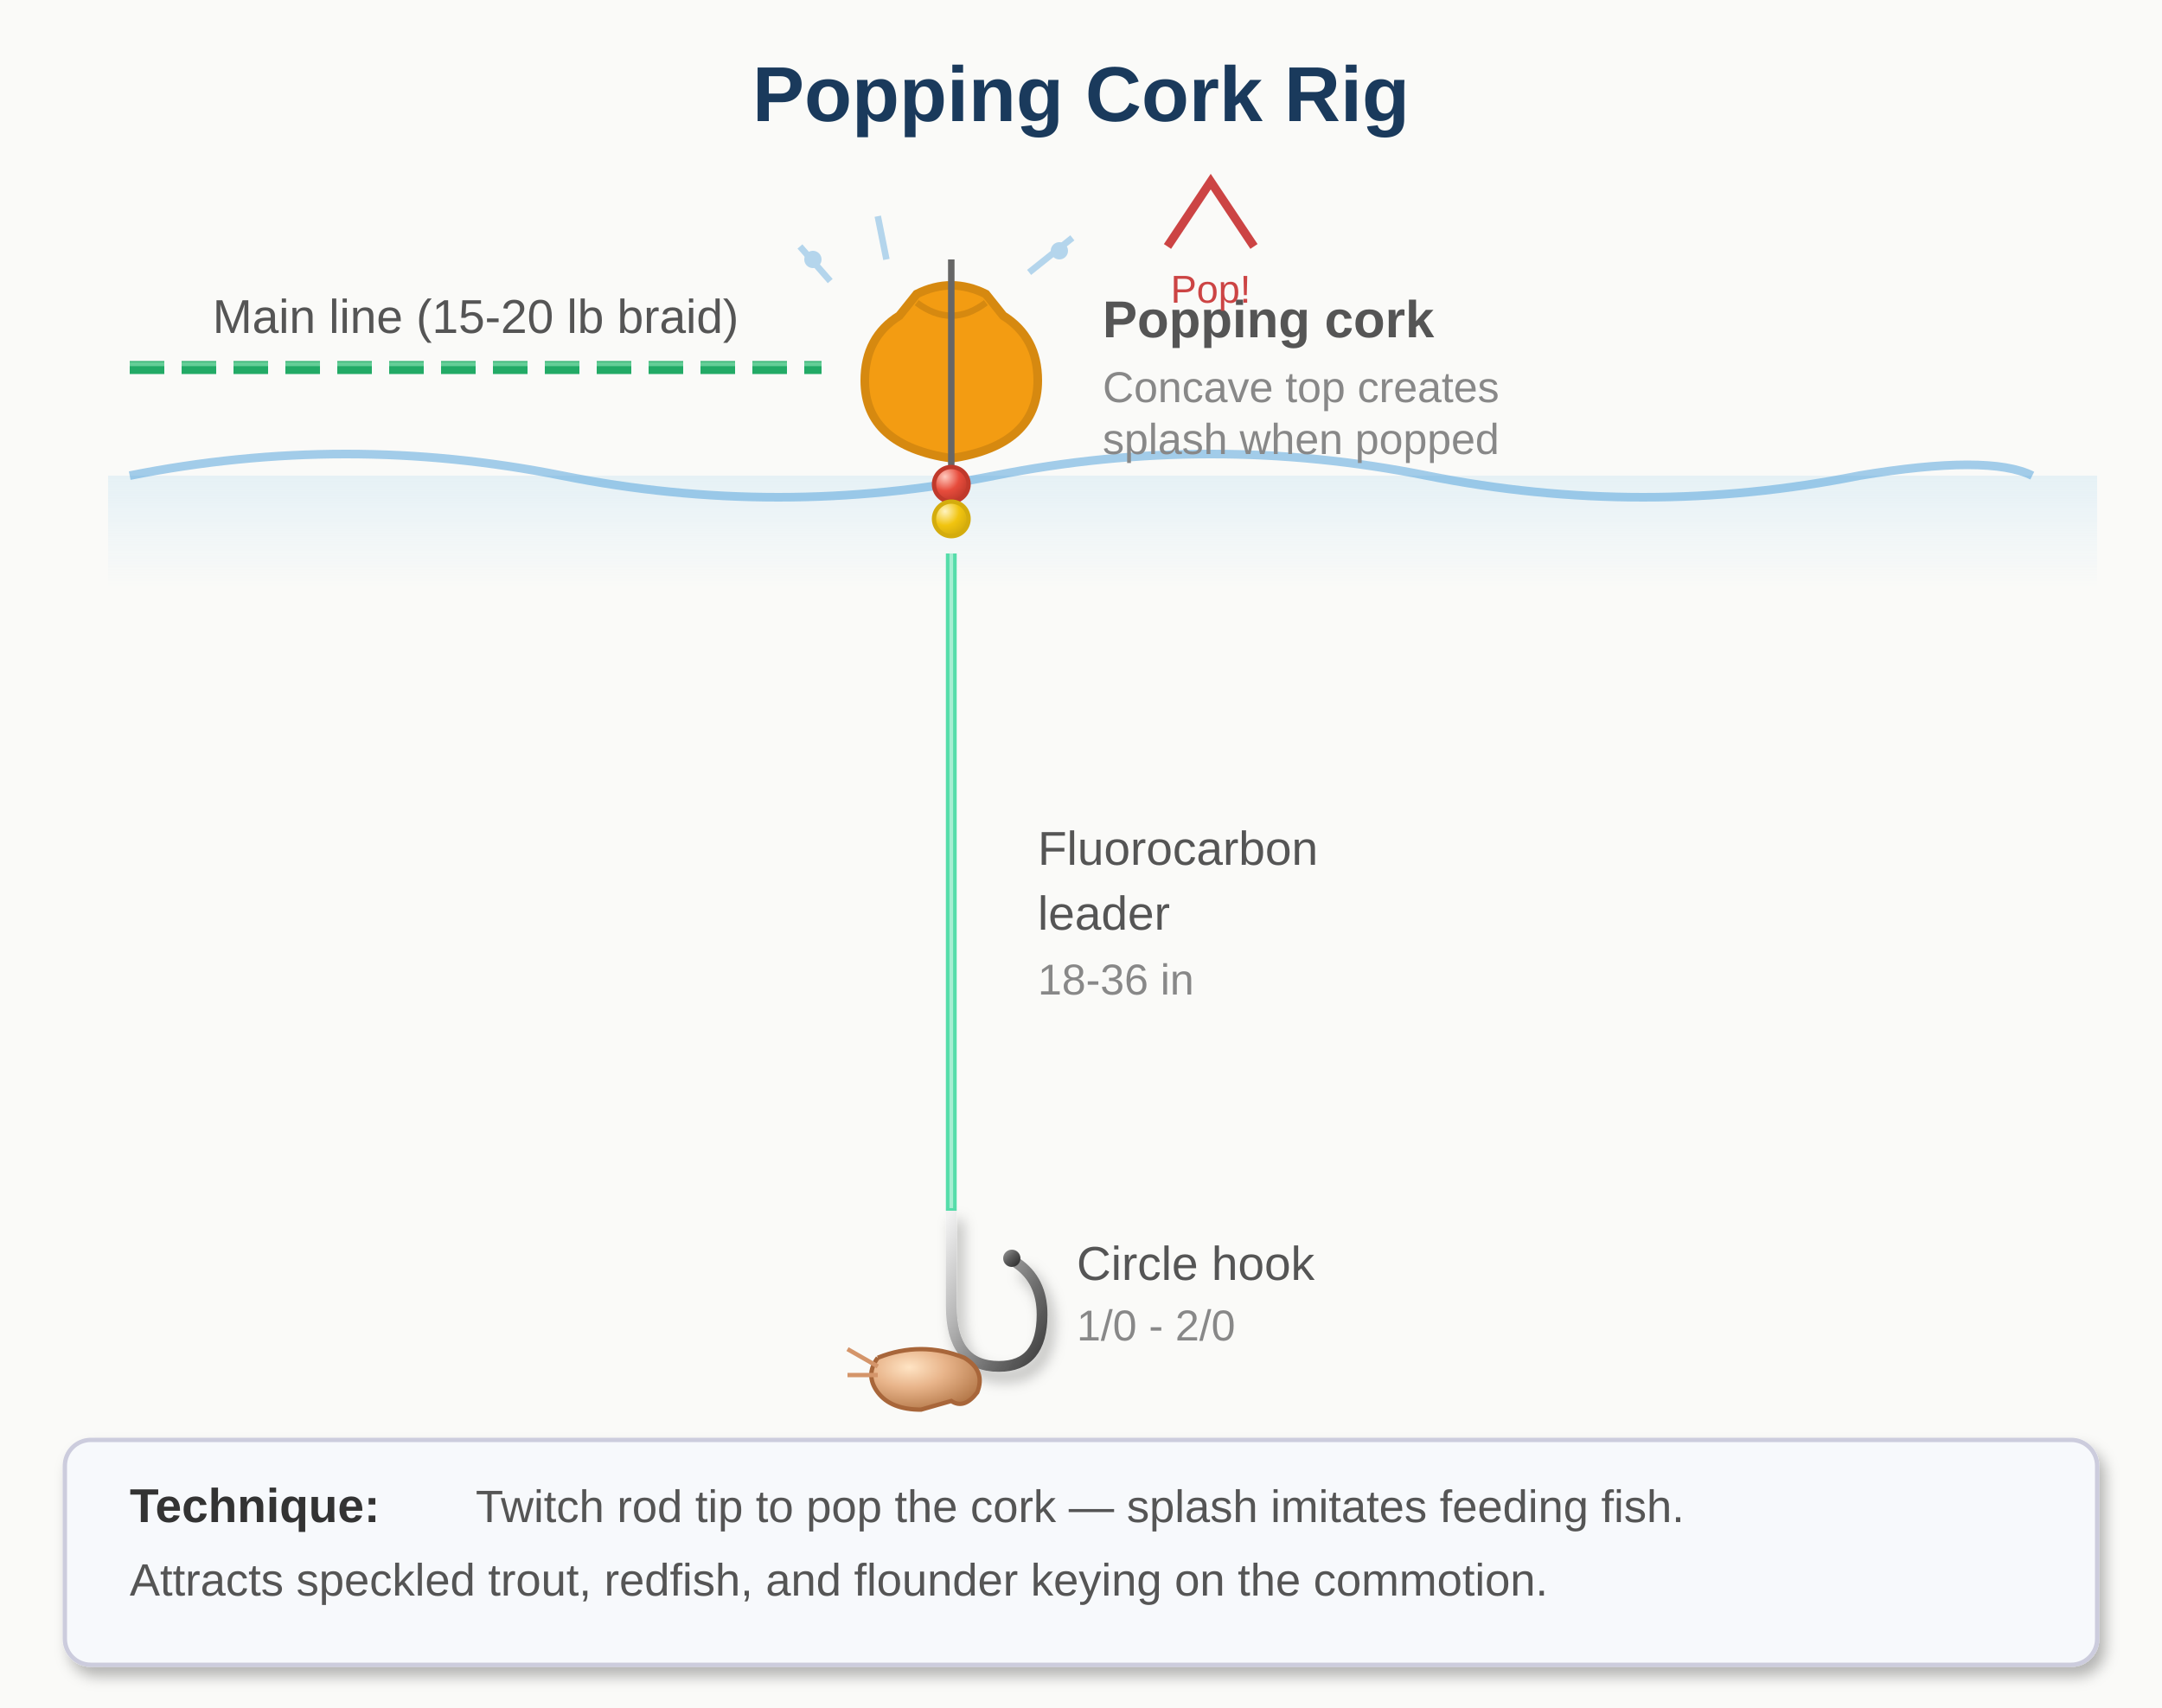
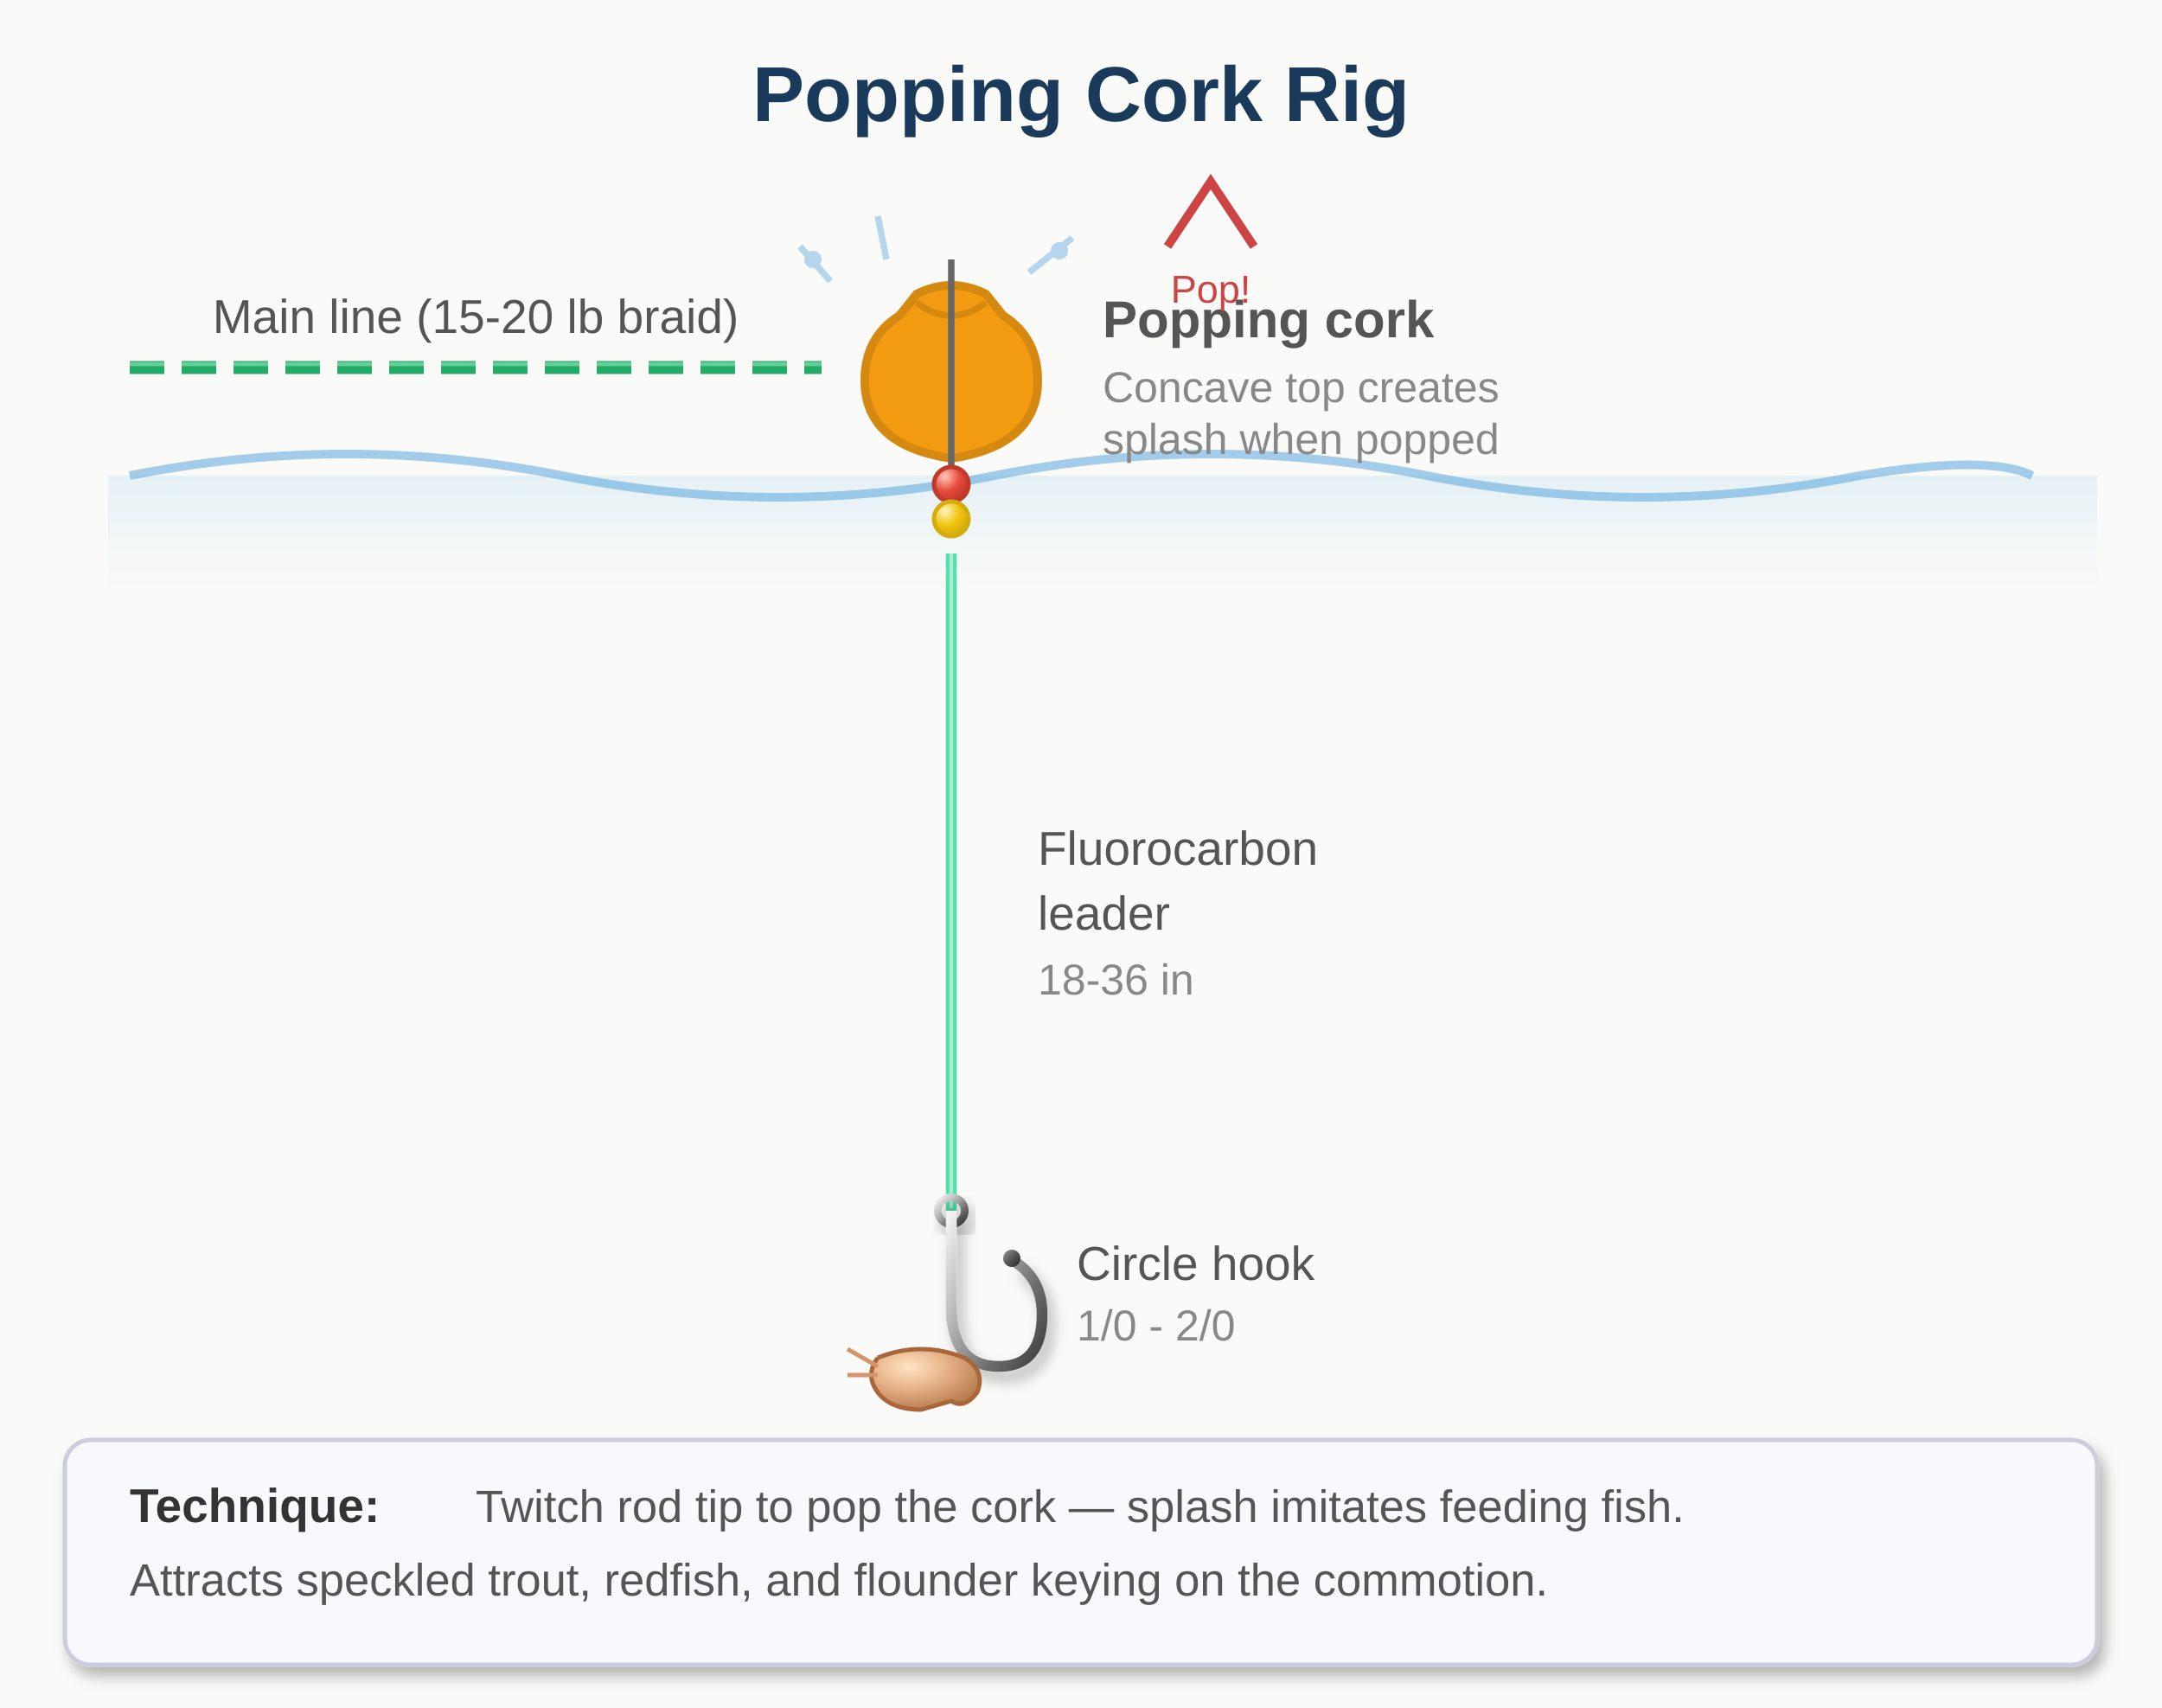
<svg xmlns="http://www.w3.org/2000/svg" viewBox="0 0 500 395" font-family="Arial, sans-serif">
  <rect x="0" y="0" width="500" height="395" fill="#FAFAF8" />
  <defs>
    <linearGradient id="waterTint" x1="0" y1="0" x2="0" y2="1">
      <stop offset="0%" stop-color="#bfe0f2" stop-opacity="0.35" />
      <stop offset="100%" stop-color="#bfe0f2" stop-opacity="0" />
    </linearGradient>
  </defs>
  <defs>
    <radialGradient id="beadGrad_f1c40f" cx="32%" cy="28%" r="75%">
      <stop offset="0%" stop-color="#fff3c0" />
      <stop offset="55%" stop-color="#f1c40f" />
      <stop offset="100%" stop-color="#d4ac0d" />
    </radialGradient>
    <radialGradient id="beadGrad_e74c3c" cx="32%" cy="28%" r="75%">
      <stop offset="0%" stop-color="#ffc9bd" />
      <stop offset="55%" stop-color="#e74c3c" />
      <stop offset="100%" stop-color="#c0392b" />
    </radialGradient>
  </defs>
  <defs>
    <radialGradient id="baitGrad" cx="35%" cy="30%" r="75%">
      <stop offset="0%" stop-color="#ffe4c4" />
      <stop offset="45%" stop-color="#e8b48a" />
      <stop offset="100%" stop-color="#b5794a" />
    </radialGradient>
    <filter id="glossBlur" x="-60%" y="-60%" width="220%" height="220%">
      <feGaussianBlur stdDeviation="1.1" />
    </filter>
  </defs>
  <defs>
    <linearGradient id="steelGrad" x1="0%" y1="0%" x2="100%" y2="100%">
      <stop offset="0%" stop-color="#f2f2f2" />
      <stop offset="35%" stop-color="#b8b8b8" />
      <stop offset="70%" stop-color="#6e6e6e" />
      <stop offset="100%" stop-color="#3d3d3d" />
    </linearGradient>
    <linearGradient id="steelGradDark" x1="0%" y1="0%" x2="100%" y2="100%">
      <stop offset="0%" stop-color="#9a9a9a" />
      <stop offset="45%" stop-color="#5c5c5c" />
      <stop offset="100%" stop-color="#242424" />
    </linearGradient>
    <radialGradient id="leadGrad" cx="32%" cy="30%" r="75%">
      <stop offset="0%" stop-color="#e2e2e2" />
      <stop offset="35%" stop-color="#9a9a9a" />
      <stop offset="75%" stop-color="#5c5c5c" />
      <stop offset="100%" stop-color="#333333" />
    </radialGradient>
    <filter id="softShadow" x="-40%" y="-40%" width="180%" height="180%">
      <feDropShadow dx="1.4" dy="2.2" stdDeviation="1.6" flood-color="#000000" flood-opacity="0.28" />
    </filter>
  </defs>
  <text x="250" y="28" text-anchor="middle" font-size="18" font-weight="bold" fill="#1a3a5c">Popping Cork Rig</text>
  <rect x="25" y="110" width="460" height="26" fill="url(#waterTint)" />
  <path d="M30 110 Q80 100 130 110 Q180 120 230 110 Q280 100 330 110 Q380 120 430 110 Q460 105 470 110" fill="none" stroke="#4a9eda" stroke-width="2" opacity="0.5" />
  <line x1="30" y1="85" x2="190" y2="85" stroke="#2a6" stroke-width="3" stroke-dasharray="8,4" />
  <line x1="30" y1="84.2" x2="190" y2="84.2" stroke="#8fe6b8" stroke-width="0.96" stroke-dasharray="8,4" opacity="0.6" />
  <text x="110" y="77" text-anchor="middle" font-size="11" fill="#555">Main line (15-20 lb braid)</text>
  <g transform="translate(200, 68)">
    <path d="M0 20 Q0 10 8 5 L12 0 Q20 -4 28 0 L32 5 Q40 10 40 20 Q40 35 20 38 Q0 35 0 20" fill="#f39c12" stroke="#d68910" stroke-width="2" />
    <path d="M12 2 Q20 8 28 2" fill="none" stroke="#d68910" stroke-width="1.5" />
    <line x1="20" y1="-8" x2="20" y2="42" stroke="#666" stroke-width="1.5" />
    <circle cx="20" cy="44" r="4" fill="url(#beadGrad_e74c3c)" stroke="#c0392b" stroke-width="1" />
    <circle cx="20" cy="52" r="4" fill="url(#beadGrad_f1c40f)" stroke="#d4ac0d" stroke-width="1" />
    <text x="55" y="10" font-size="12" fill="#555" font-weight="bold">Popping cork</text>
    <text x="55" y="25" font-size="10" fill="#888">Concave top creates</text>
    <text x="55" y="37" font-size="10" fill="#888">splash when popped</text>
  </g>
  <g transform="translate(200, 65)" opacity="0.4">
    <path d="M-8 0 L-15 -8" stroke="#4a9eda" stroke-width="1.5" />
    <path d="M5 -5 L3 -15" stroke="#4a9eda" stroke-width="1.5" />
    <path d="M38 -2 L48 -10" stroke="#4a9eda" stroke-width="1.5" />
    <circle cx="-12" cy="-5" r="2" fill="#4a9eda" />
    <circle cx="45" cy="-7" r="2" fill="#4a9eda" />
  </g>
  <line x1="220" y1="128" x2="220" y2="280" stroke="#5da" stroke-width="2.5" />
  <line x1="220" y1="127.4" x2="220" y2="279.4" stroke="#e8fbf3" stroke-width="0.85" opacity="0.55" />
  <text x="240" y="200" font-size="11" fill="#555">Fluorocarbon</text>
  <text x="240" y="215" font-size="11" fill="#555">leader</text>
  <text x="240" y="230" font-size="10" fill="#888">18-36 in</text>
  <g transform="translate(207, 280)">
+     <circle cx="13" cy="0" r="3.1" fill="none" stroke="url(#steelGrad)" stroke-width="1.8" filter="url(#softShadow)" />
    <path d="M13 0 L13 22 Q13 36 24 36 Q34 36 34 24 Q34 16 28 12" fill="none" stroke="url(#steelGrad)" stroke-width="2.5" filter="url(#softShadow)" />
    <circle cx="27" cy="11" r="2" fill="url(#steelGradDark)" />
    <text x="42" y="16" font-size="11" fill="#555">Circle hook</text>
    <text x="42" y="30" font-size="10" fill="#888">1/0 - 2/0</text>
  </g>
  <g transform="translate(198, 312)">
    <path d="M5 2 Q15 -2 25 2 Q30 5 28 10 Q25 14 22 12 L15 14 Q8 14 5 10 Q2 6 5 2" fill="url(#baitGrad)" stroke="#a8663a" stroke-width="1" />
    <line x1="5" y1="4" x2="-2" y2="0" stroke="#d4956a" stroke-width="1" />
    <line x1="5" y1="6" x2="-2" y2="6" stroke="#d4956a" stroke-width="1" />
    <text x="15" y="28" text-anchor="middle" font-size="10" fill="#888">Live shrimp</text>
  </g>
  <g transform="translate(270, 42)">
    <path d="M0 15 L10 0 L20 15" fill="none" stroke="#c44" stroke-width="2" />
    <text x="10" y="28" text-anchor="middle" font-size="9" fill="#c44">Pop!</text>
  </g>
  <rect x="15" y="333" width="470" height="52" rx="6" fill="#f7f9fc" stroke="#ccd" stroke-width="1" filter="url(#softShadow)" />
  <text x="30" y="352" font-size="11" fill="#333" font-weight="bold">Technique:</text>
  <text x="110" y="352" font-size="10.5" fill="#555">Twitch rod tip to pop the cork — splash imitates feeding fish.</text>
  <text x="30" y="369" font-size="10.5" fill="#555">Attracts speckled trout, redfish, and flounder keying on the commotion.</text>
</svg>
